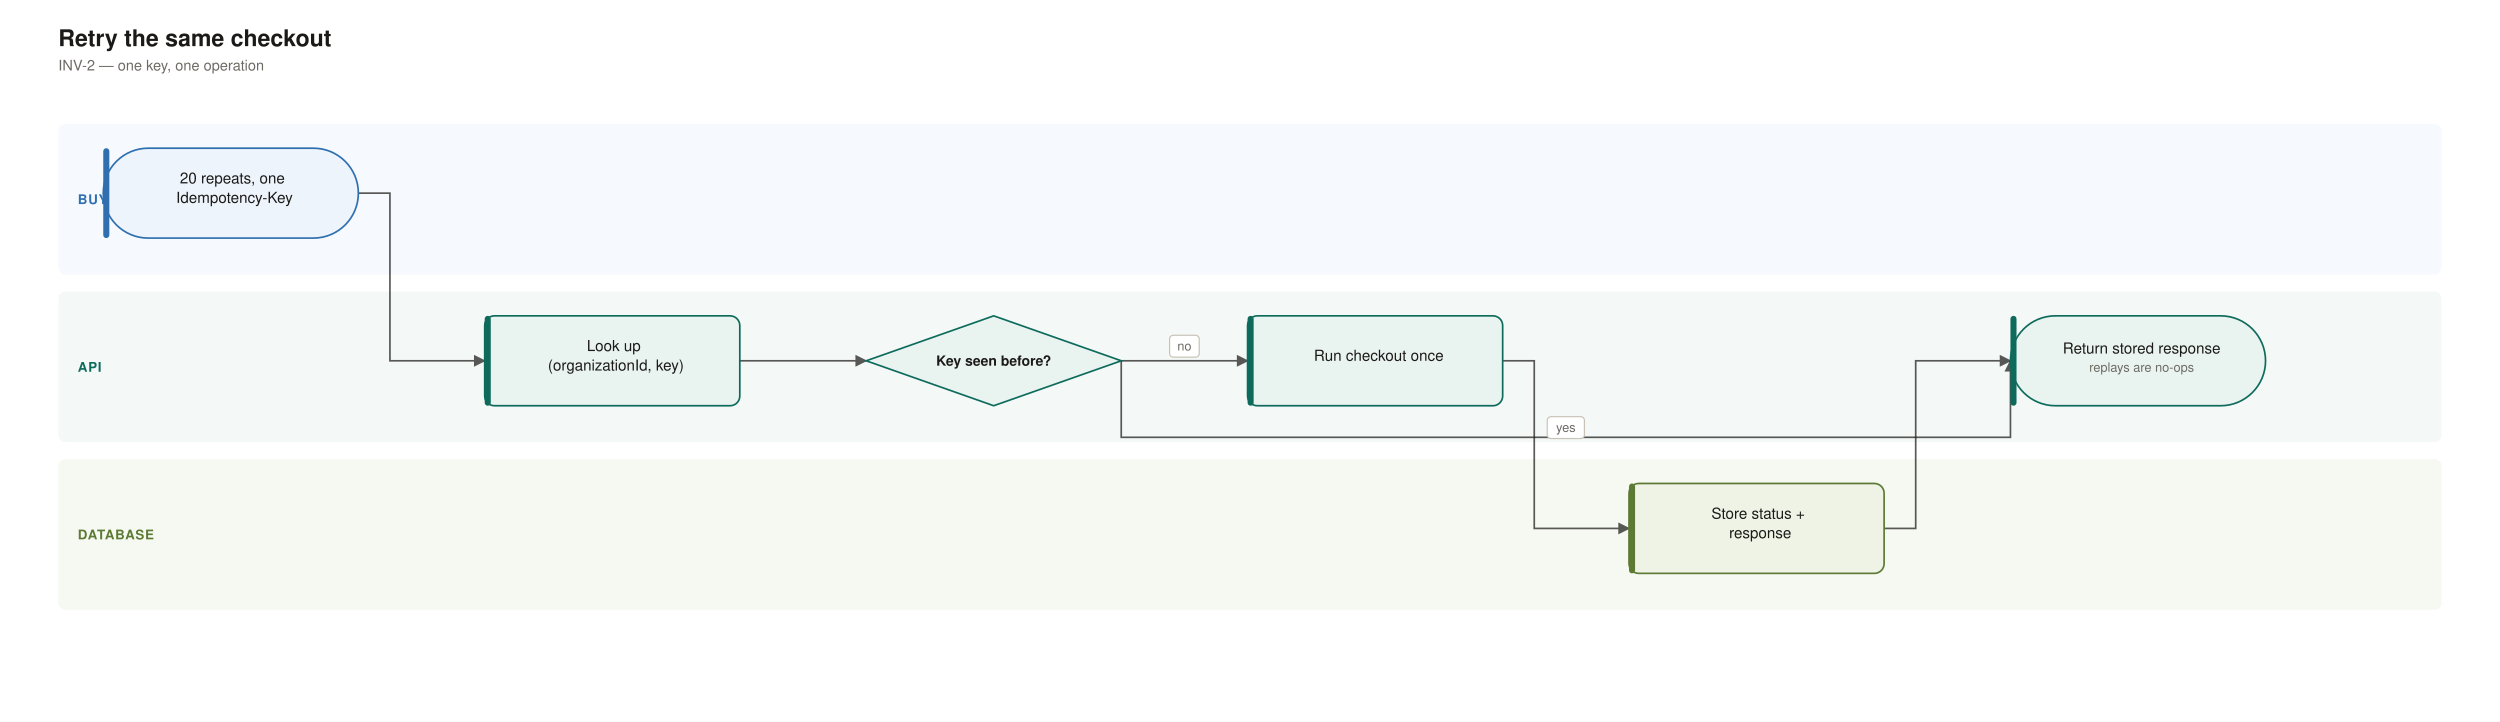
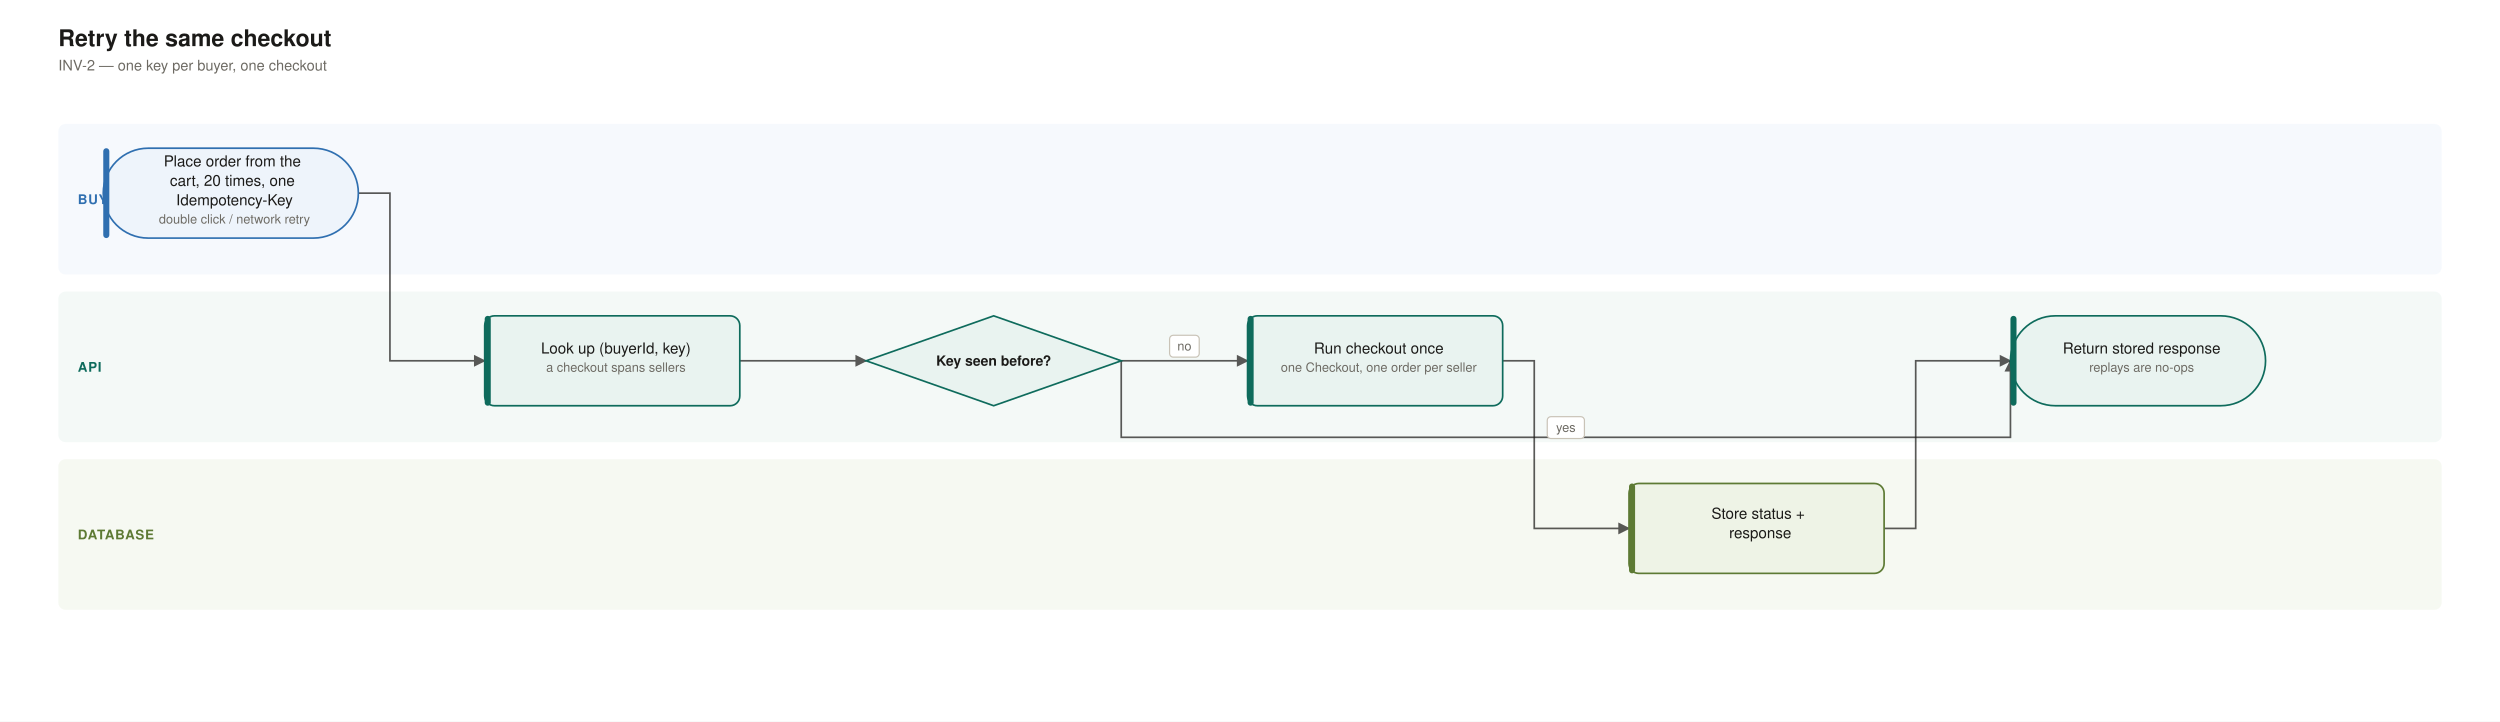
<svg xmlns="http://www.w3.org/2000/svg" width="2058" height="594" viewBox="0 0 2058 594">
  <rect width="2058" height="594" fill="#ffffff" />
  <defs>
    <marker id="a" viewBox="0 0 10 10" refX="9" refY="5" markerWidth="7" markerHeight="7" orient="auto-start-reverse">
      <path d="M 0 0 L 10 5 L 0 10 z" fill="#1b1a18" />
    </marker>
  </defs>
  <text x="48" y="38" font-family="Helvetica, Arial, sans-serif" font-size="19" font-weight="700" fill="#1b1a18">Retry the same checkout</text>
-   <text x="48" y="58" font-family="Helvetica, Arial, sans-serif" font-size="12" fill="#6d6a63">INV-2 — one key, one operation</text>
+   <text x="48" y="58" font-family="Helvetica, Arial, sans-serif" font-size="12" fill="#6d6a63">INV-2 — one key per buyer, one checkout</text>
  <rect x="48" y="102" width="1962" height="124" rx="6" fill="#eef4fb" opacity="0.5" />
  <text x="64" y="168" font-family="Helvetica, Arial, sans-serif" font-size="11" font-weight="700" fill="#2f6fb0" letter-spacing="0.06em">BUYER</text>
  <rect x="48" y="240" width="1962" height="124" rx="6" fill="#e9f3f0" opacity="0.5" />
  <text x="64" y="306" font-family="Helvetica, Arial, sans-serif" font-size="11" font-weight="700" fill="#0e6b5c" letter-spacing="0.06em">API</text>
  <rect x="48" y="378" width="1962" height="124" rx="6" fill="#eef3e6" opacity="0.5" />
  <text x="64" y="444" font-family="Helvetica, Arial, sans-serif" font-size="11" font-weight="700" fill="#5d7a34" letter-spacing="0.06em">DATABASE</text>
  <path d="M 295 159 H 321 V 297 H 399" fill="none" stroke="#1b1a18" stroke-width="1.4" opacity="0.72" marker-end="url(#a)" />
  <path d="M 609 297 H 713" fill="none" stroke="#1b1a18" stroke-width="1.4" opacity="0.72" marker-end="url(#a)" />
  <path d="M 923 297 H 1027" fill="none" stroke="#1b1a18" stroke-width="1.4" opacity="0.72" marker-end="url(#a)" />
  <rect x="962.8" y="276" width="24.4" height="18" rx="3" fill="#ffffff" stroke="#c9c3b7" />
  <text x="975" y="288.5" text-anchor="middle" font-family="Helvetica, Arial, sans-serif" font-size="10.5" fill="#6d6a63">no</text>
  <path d="M 923 297 V 360 H 1655 V 297" fill="none" stroke="#1b1a18" stroke-width="1.4" opacity="0.72" marker-end="url(#a)" />
  <rect x="1273.7" y="343" width="30.6" height="18" rx="3" fill="#ffffff" stroke="#c9c3b7" />
  <text x="1289" y="355.5" text-anchor="middle" font-family="Helvetica, Arial, sans-serif" font-size="10.5" fill="#6d6a63">yes</text>
  <path d="M 1237 297 H 1263 V 435 H 1341" fill="none" stroke="#1b1a18" stroke-width="1.4" opacity="0.72" marker-end="url(#a)" />
  <path d="M 1551 435 H 1577 V 297 H 1655" fill="none" stroke="#1b1a18" stroke-width="1.4" opacity="0.72" marker-end="url(#a)" />
  <rect x="85" y="122" width="210" height="74" rx="37" fill="#eef4fb" stroke="#2f6fb0" stroke-width="1.4" />
  <rect x="85" y="122" width="5" height="74" rx="2.5" fill="#2f6fb0" />
-   <text x="193" y="151" text-anchor="middle" font-family="Helvetica, Arial, sans-serif" font-size="12.5" fill="#1b1a18">
-     <tspan x="193" dy="0">20 repeats, one</tspan>
+   <text x="193" y="137" text-anchor="middle" font-family="Helvetica, Arial, sans-serif" font-size="12.5" fill="#1b1a18">
+     <tspan x="193" dy="0">Place order from the</tspan>
+     <tspan x="193" dy="16">cart, 20 times, one</tspan>
    <tspan x="193" dy="16">Idempotency-Key</tspan>
  </text>
+   <text x="193" y="184" text-anchor="middle" font-family="Helvetica, Arial, sans-serif" font-size="10.5" fill="#6d6a63">double click / network retry</text>
  <rect x="399" y="260" width="210" height="74" rx="8" fill="#e9f3f0" stroke="#0e6b5c" stroke-width="1.4" />
  <rect x="399" y="260" width="5" height="74" rx="2.5" fill="#0e6b5c" />
-   <text x="507" y="289" text-anchor="middle" font-family="Helvetica, Arial, sans-serif" font-size="12.5" fill="#1b1a18">
-     <tspan x="507" dy="0">Look up</tspan>
-     <tspan x="507" dy="16">(organizationId, key)</tspan>
+   <text x="507" y="291" text-anchor="middle" font-family="Helvetica, Arial, sans-serif" font-size="12.5" fill="#1b1a18">
+     <tspan x="507" dy="0">Look up (buyerId, key)</tspan>
  </text>
+   <text x="507" y="306" text-anchor="middle" font-family="Helvetica, Arial, sans-serif" font-size="10.5" fill="#6d6a63">a checkout spans sellers</text>
  <polygon points="818,260 923,297 818,334 713,297" fill="#e9f3f0" stroke="#0e6b5c" stroke-width="1.4" />
  <text x="818" y="301" text-anchor="middle" font-family="Helvetica, Arial, sans-serif" font-size="11.5" font-weight="600" fill="#1b1a18">
    <tspan x="818" dy="0">Key seen before?</tspan>
  </text>
  <rect x="1027" y="260" width="210" height="74" rx="8" fill="#e9f3f0" stroke="#0e6b5c" stroke-width="1.4" />
  <rect x="1027" y="260" width="5" height="74" rx="2.5" fill="#0e6b5c" />
-   <text x="1135" y="297" text-anchor="middle" font-family="Helvetica, Arial, sans-serif" font-size="12.5" fill="#1b1a18">
+   <text x="1135" y="291" text-anchor="middle" font-family="Helvetica, Arial, sans-serif" font-size="12.5" fill="#1b1a18">
    <tspan x="1135" dy="0">Run checkout once</tspan>
  </text>
+   <text x="1135" y="306" text-anchor="middle" font-family="Helvetica, Arial, sans-serif" font-size="10.5" fill="#6d6a63">one Checkout, one order per seller</text>
  <rect x="1341" y="398" width="210" height="74" rx="8" fill="#eef3e6" stroke="#5d7a34" stroke-width="1.4" />
  <rect x="1341" y="398" width="5" height="74" rx="2.5" fill="#5d7a34" />
  <text x="1449" y="427" text-anchor="middle" font-family="Helvetica, Arial, sans-serif" font-size="12.5" fill="#1b1a18">
    <tspan x="1449" dy="0">Store status +</tspan>
    <tspan x="1449" dy="16">response</tspan>
  </text>
  <rect x="1655" y="260" width="210" height="74" rx="37" fill="#e9f3f0" stroke="#0e6b5c" stroke-width="1.4" />
  <rect x="1655" y="260" width="5" height="74" rx="2.5" fill="#0e6b5c" />
  <text x="1763" y="291" text-anchor="middle" font-family="Helvetica, Arial, sans-serif" font-size="12.5" fill="#1b1a18">
    <tspan x="1763" dy="0">Return stored response</tspan>
  </text>
  <text x="1763" y="306" text-anchor="middle" font-family="Helvetica, Arial, sans-serif" font-size="10.5" fill="#6d6a63">replays are no-ops</text>
</svg>
